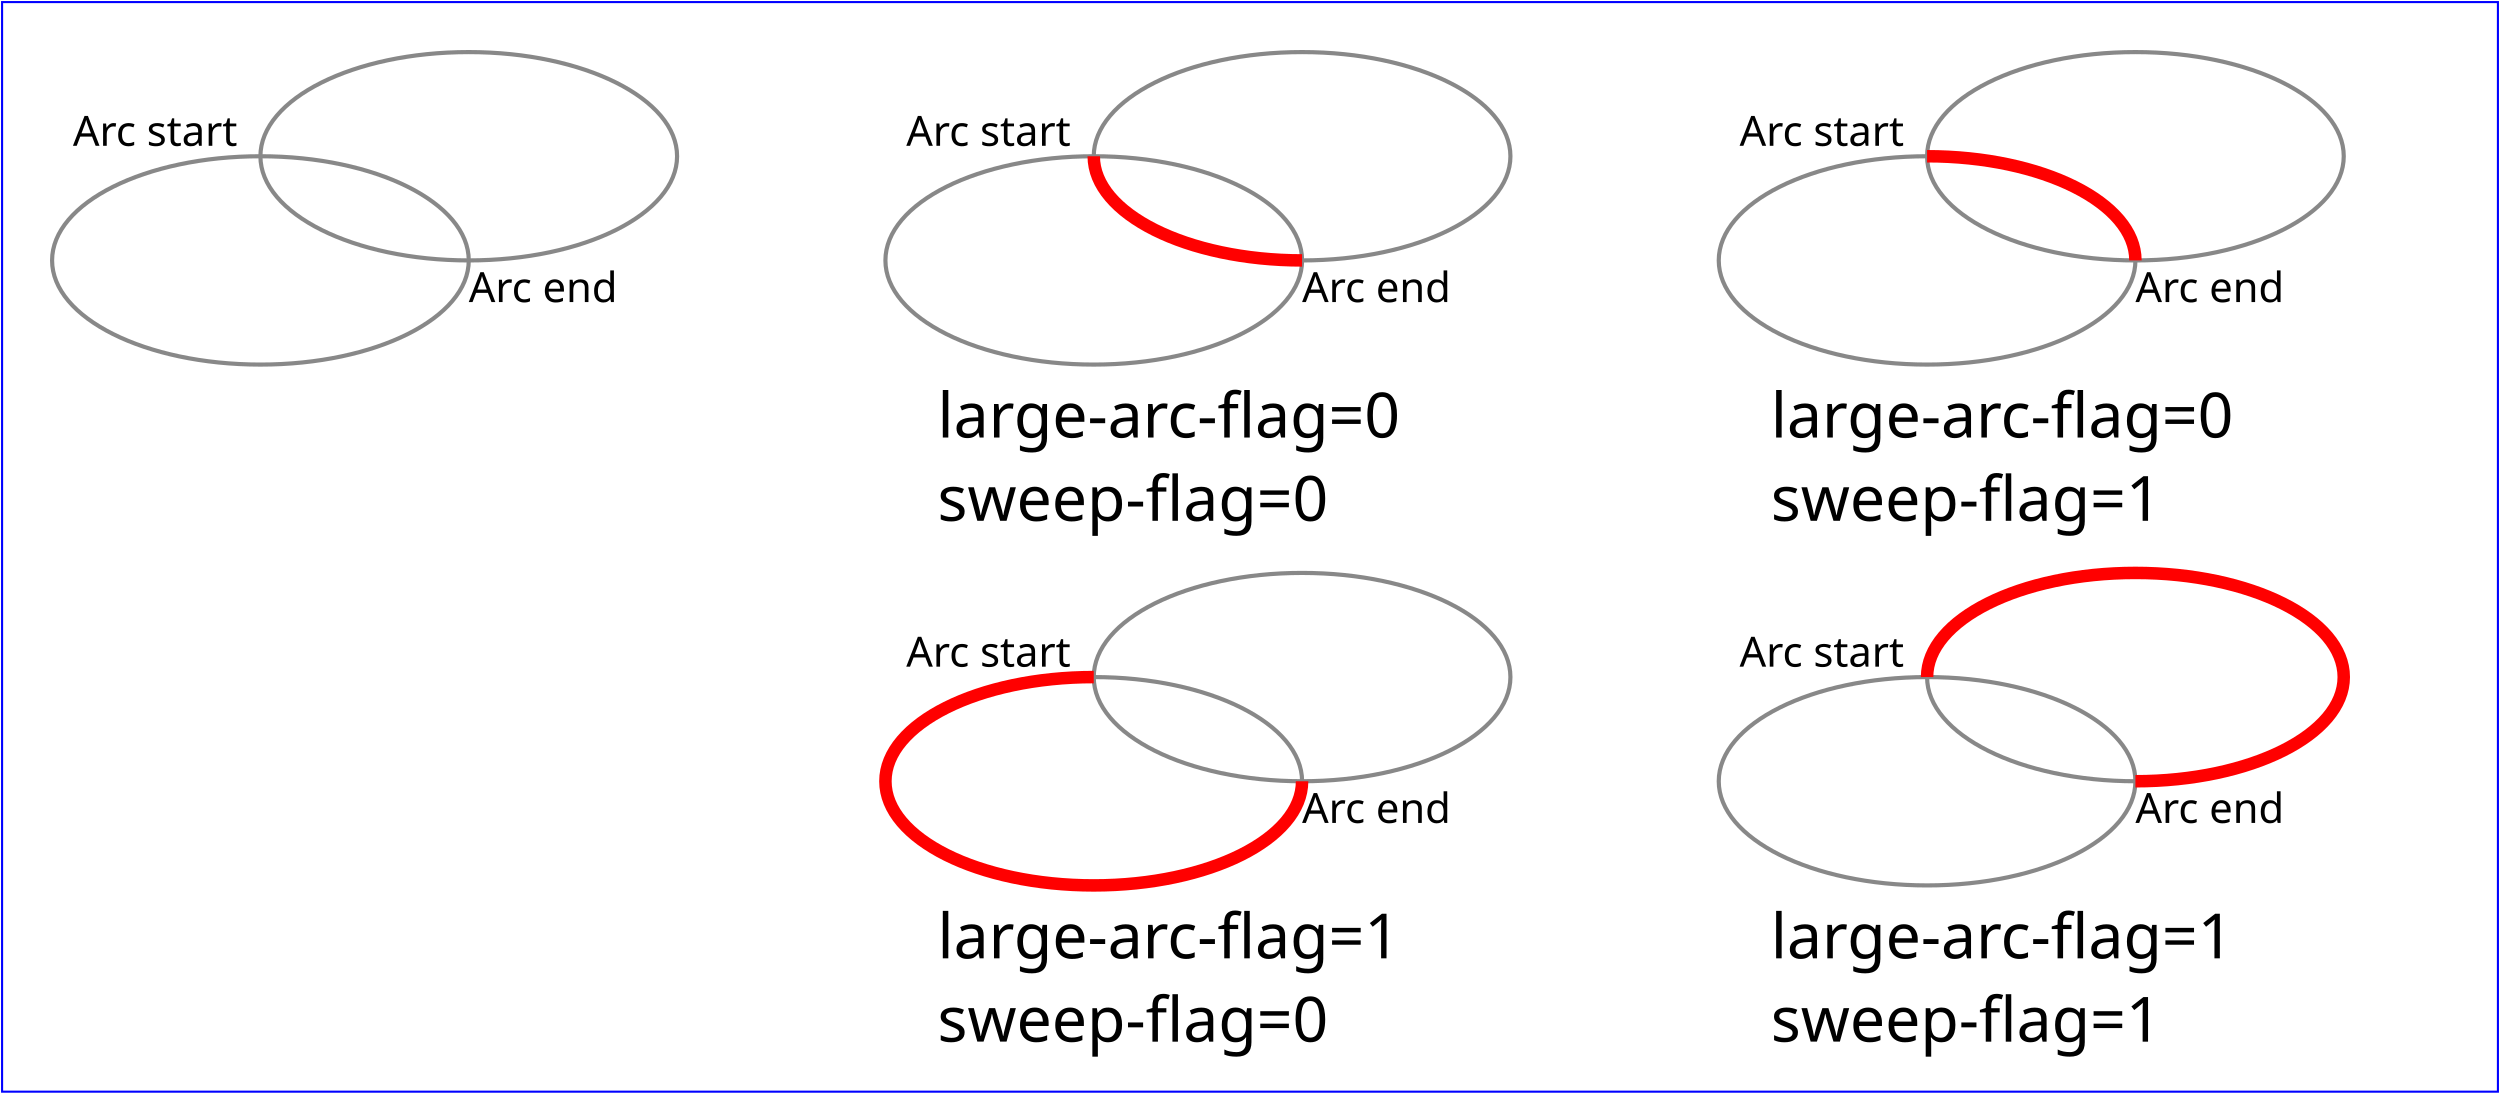
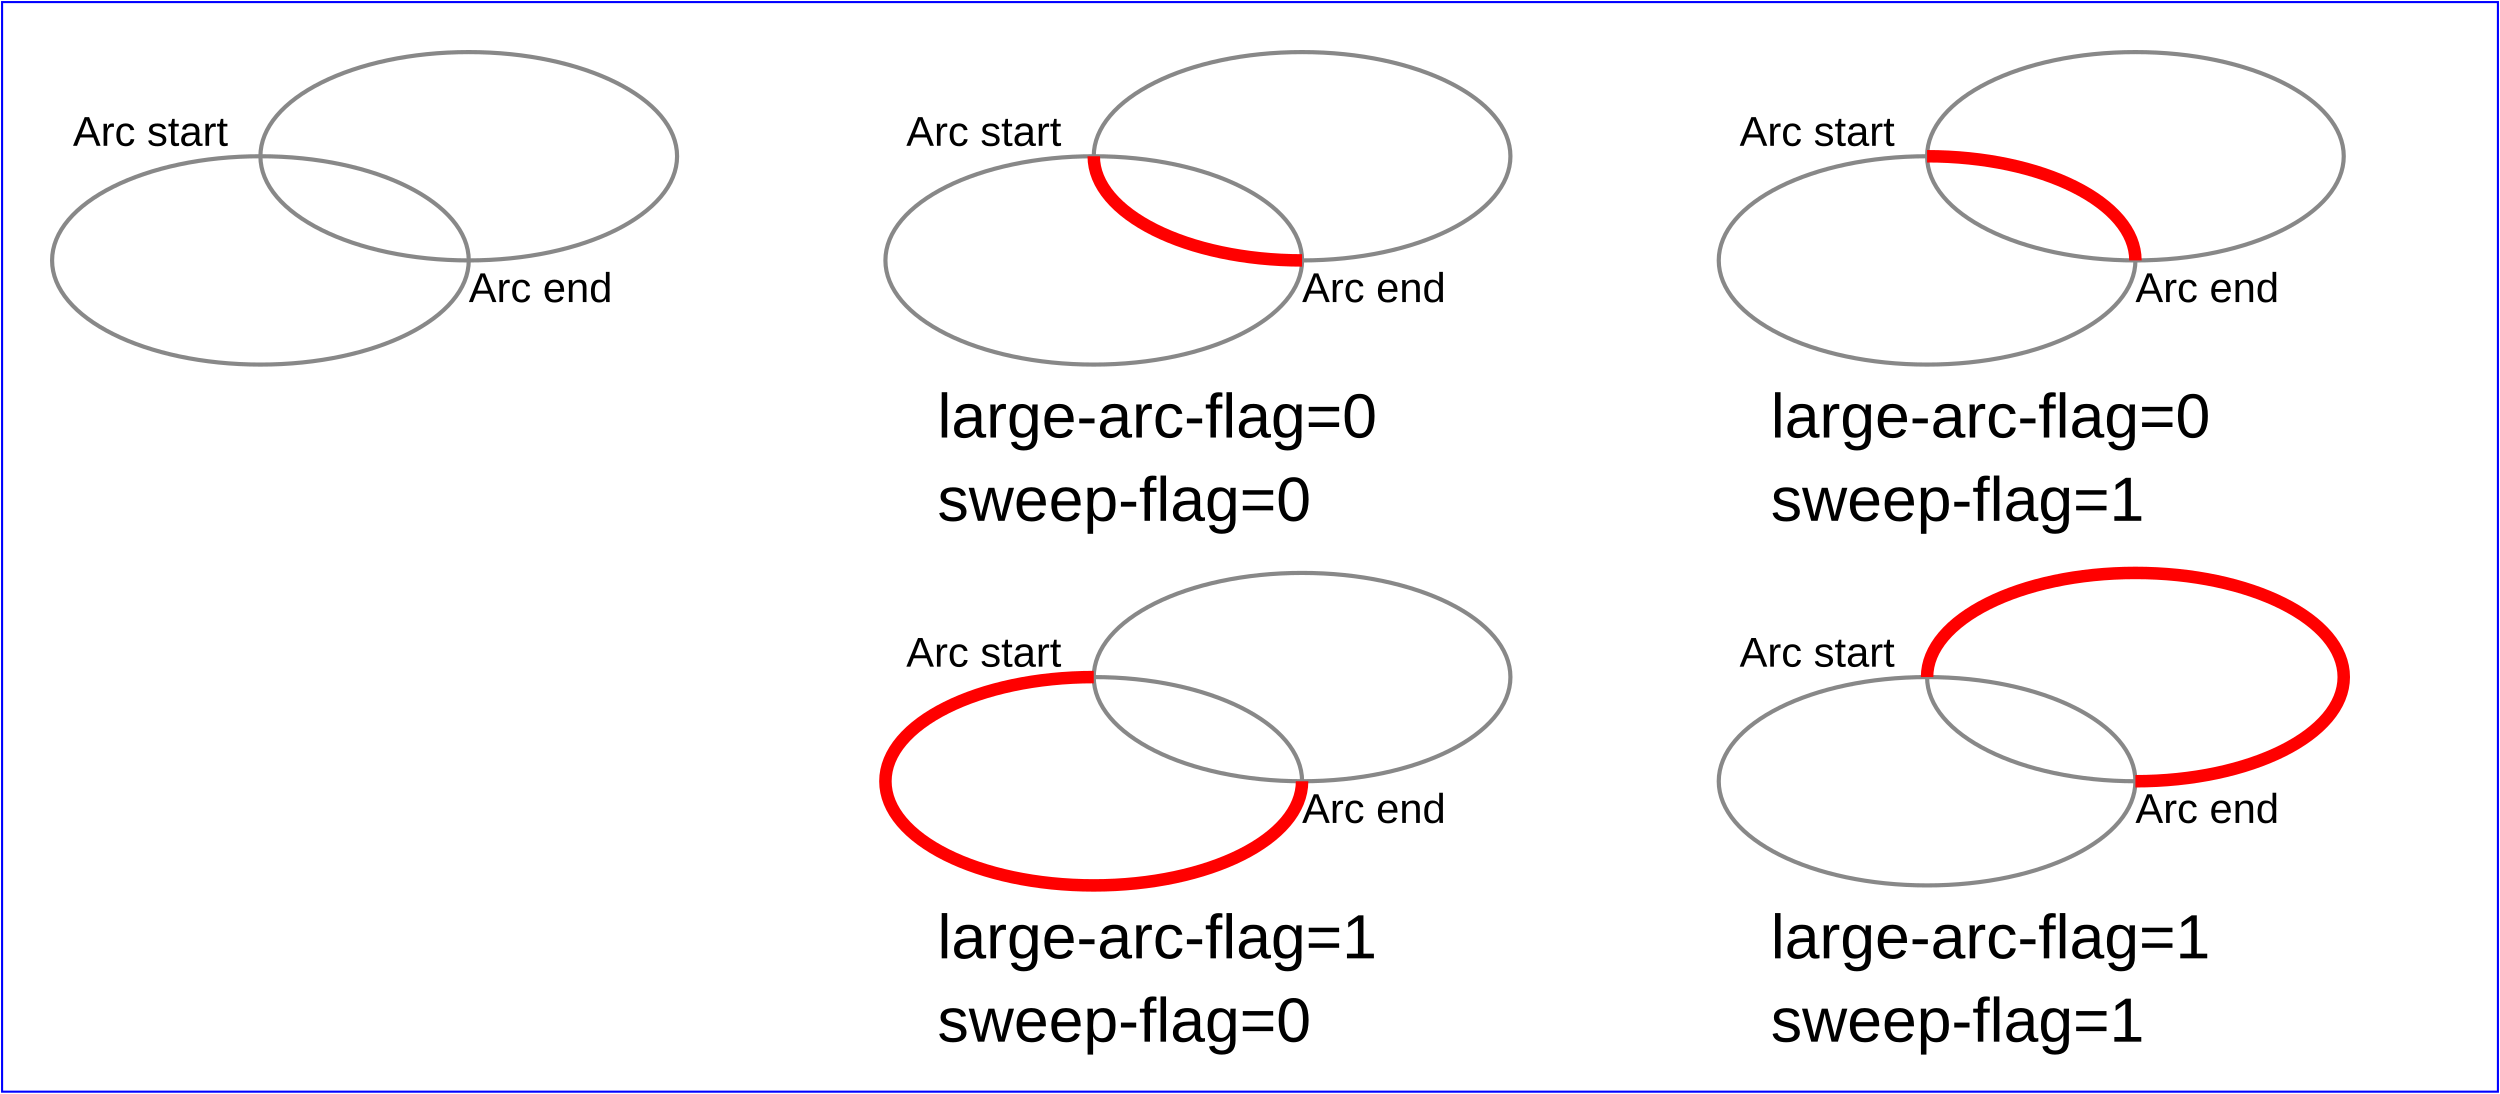
<svg xmlns="http://www.w3.org/2000/svg" xmlns:xlink="http://www.w3.org/1999/xlink" width="12cm" height="5.25cm" viewBox="0 0 1200 525" version="1.1">
-   <g font-family="Verdana">
+   <g font-family="Liberation Sans">
    <defs>
      <g id="baseEllipses" font-size="20">
        <ellipse cx="125" cy="125" rx="100" ry="50" fill="none" stroke="#888888" stroke-width="2" />
        <ellipse cx="225" cy="75" rx="100" ry="50" fill="none" stroke="#888888" stroke-width="2" />
        <text x="35" y="70">Arc start</text>
        <text x="225" y="145">Arc end</text>
      </g>
    </defs>
    <rect x="1" y="1" width="1198" height="523" fill="none" stroke="blue" stroke-width="1" />
    <g font-size="30">
      <g transform="translate(0,0)">
        <use xlink:href="#baseEllipses" />
      </g>
      <g transform="translate(400,0)">
        <text x="50" y="210">large-arc-flag=0</text>
        <text x="50" y="250">sweep-flag=0</text>
        <use xlink:href="#baseEllipses" />
        <path d="M 125,75 a100,50 0 0,0 100,50" fill="none" stroke="red" stroke-width="6" />
      </g>
      <g transform="translate(800,0)">
        <text x="50" y="210">large-arc-flag=0</text>
        <text x="50" y="250">sweep-flag=1</text>
        <use xlink:href="#baseEllipses" />
        <path d="M 125,75 a100,50 0 0,1 100,50" fill="none" stroke="red" stroke-width="6" />
      </g>
      <g transform="translate(400,250)">
        <text x="50" y="210">large-arc-flag=1</text>
        <text x="50" y="250">sweep-flag=0</text>
        <use xlink:href="#baseEllipses" />
        <path d="M 125,75 a100,50 0 1,0 100,50" fill="none" stroke="red" stroke-width="6" />
      </g>
      <g transform="translate(800,250)">
        <text x="50" y="210">large-arc-flag=1</text>
        <text x="50" y="250">sweep-flag=1</text>
        <use xlink:href="#baseEllipses" />
        <path d="M 125,75 a100,50 0 1,1 100,50" fill="none" stroke="red" stroke-width="6" />
      </g>
    </g>
  </g>
</svg>
